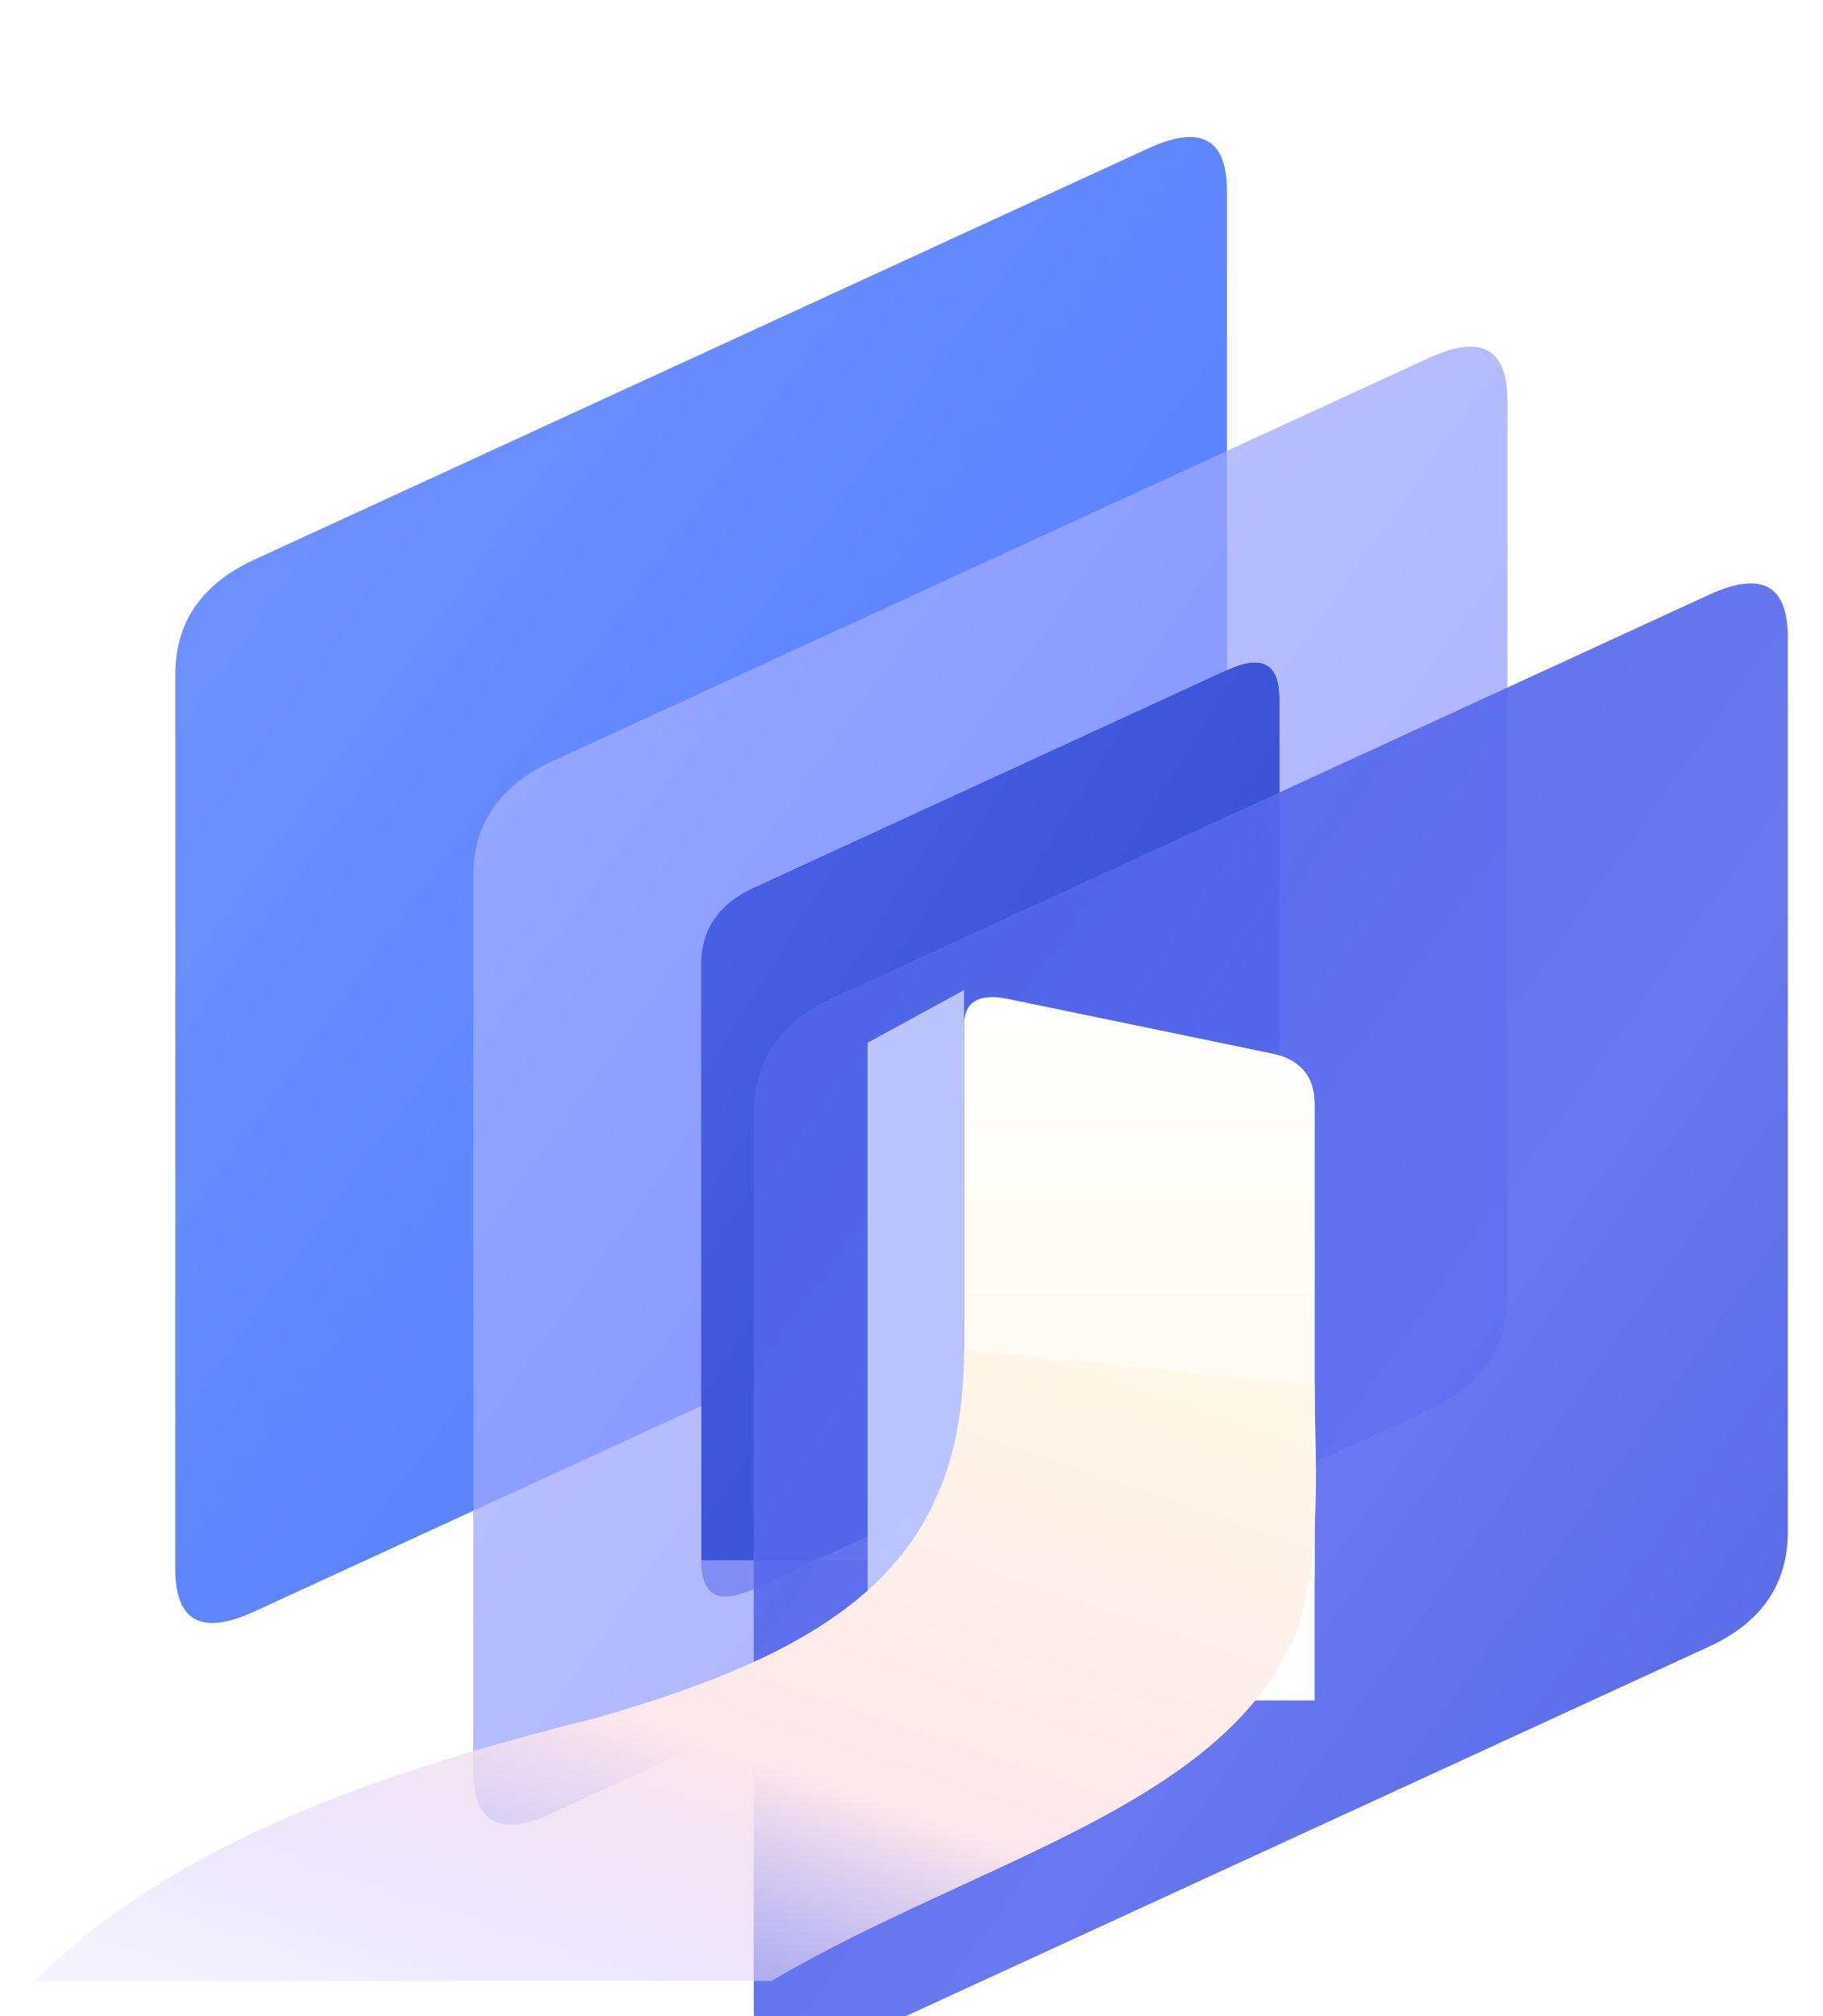
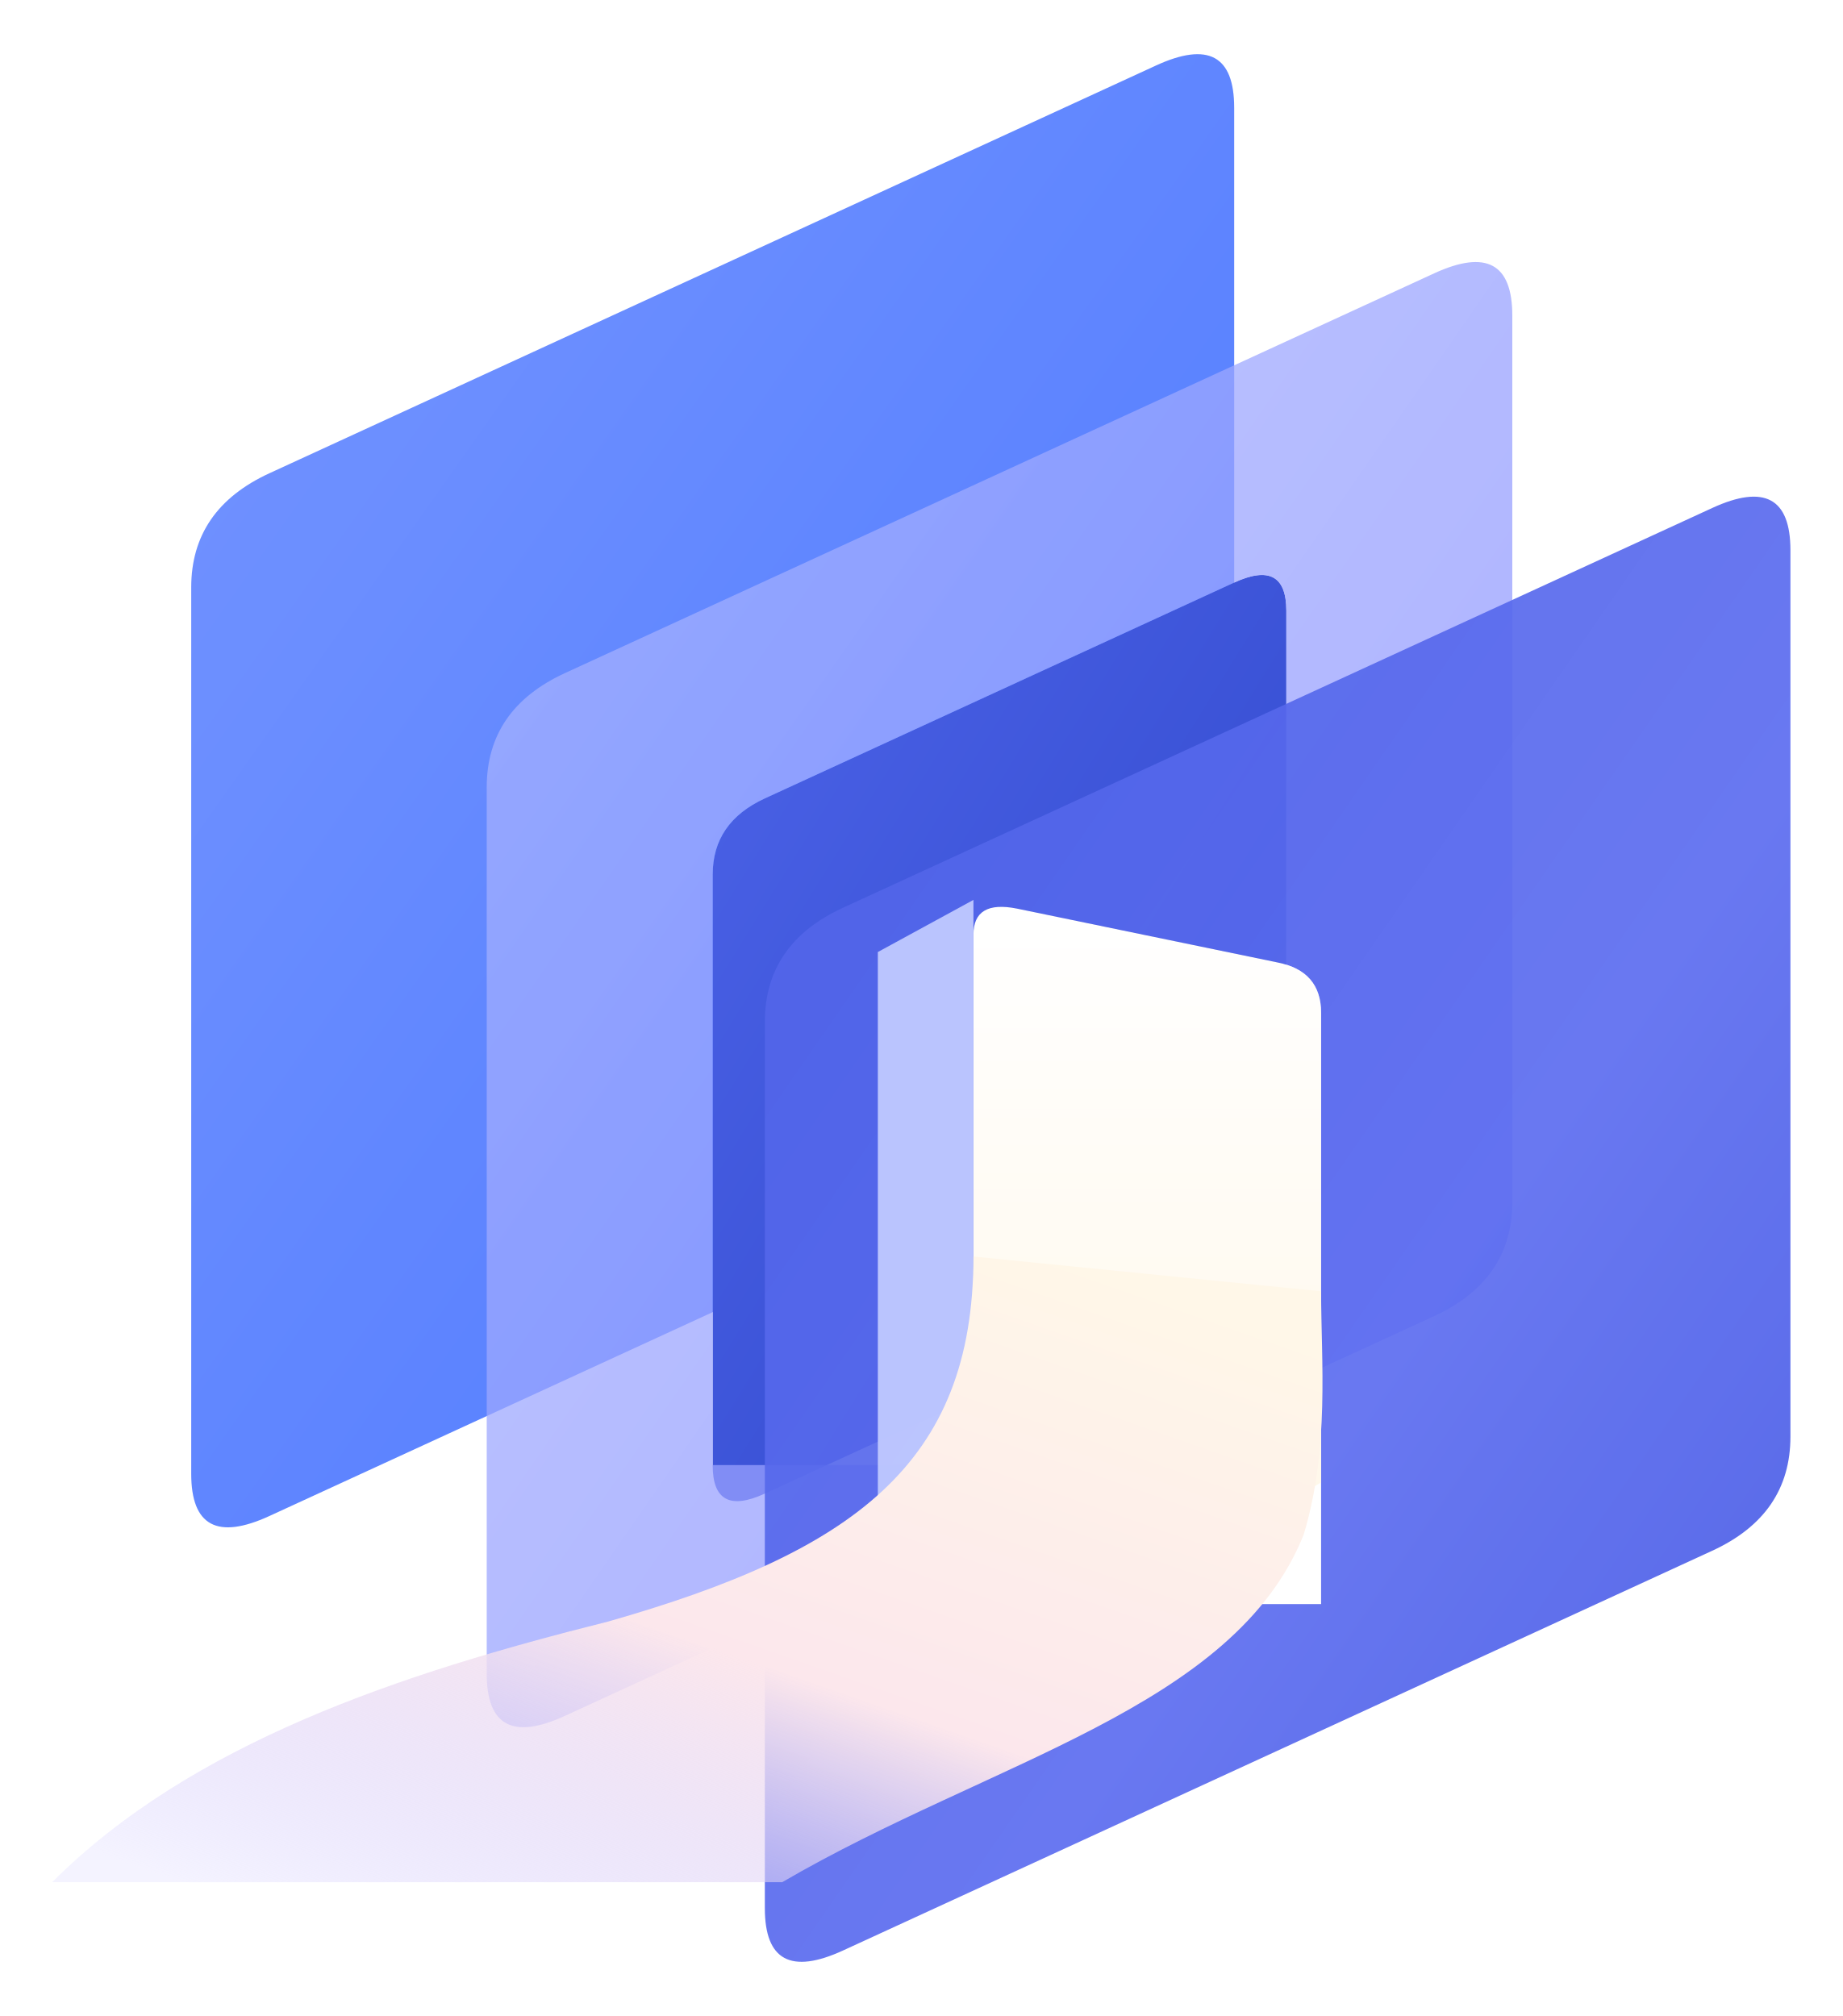
- <svg xmlns="http://www.w3.org/2000/svg" viewBox="2 7 104 115" role="img" aria-label="JADARAH symbol">
+ <svg xmlns="http://www.w3.org/2000/svg" viewBox="1 11.7 106 116" role="img" aria-label="JADARAH symbol">
  <defs>
    <linearGradient id="a" x1="0" y1="0" x2="1" y2="1">
      <stop offset="0" stop-color="#6A8CFF" />
      <stop offset="1" stop-color="#3B6CFF" />
    </linearGradient>
    <linearGradient id="b" x1="0" y1="0" x2="1" y2="1">
      <stop offset="0" stop-color="#A9B8FF" />
      <stop offset="1" stop-color="#8A8DFF" />
    </linearGradient>
    <linearGradient id="t" x1="0" y1="0" x2="1" y2="1">
      <stop offset="0" stop-color="#4C63E8" />
      <stop offset="1" stop-color="#2E46C9" />
    </linearGradient>
    <linearGradient id="c" x1="0" y1="0" x2="1" y2="1">
      <stop offset="0" stop-color="#4E62E6" />
      <stop offset=".6" stop-color="#5C6CF0" />
      <stop offset="1" stop-color="#4459E2" />
    </linearGradient>
    <linearGradient id="d" x1="0" y1="0" x2="0" y2="1">
      <stop offset="0" stop-color="#FFFFFF" />
      <stop offset="1" stop-color="#FFF7E8" />
    </linearGradient>
    <linearGradient id="p" x1=".8" y1="0" x2=".1" y2="1">
      <stop offset="0" stop-color="#FFF7E8" />
      <stop offset=".55" stop-color="#FCE7EC" />
      <stop offset="1" stop-color="#C9C3FF" stop-opacity=".2" />
    </linearGradient>
  </defs>
  <path d="M12,45.5 Q12,41 16.5,38.93 L67.5,15.47 Q72,13.4 72,17.9 L72,68.9 Q72,73.4 67.5,75.47 L16.5,98.93 Q12,101 12,96.5 Z" fill="url(#a)" opacity=".92" />
  <path d="M42,62.02 Q42,59.02 45,57.64 L72,45.22 Q75,43.84 75,46.84 L75,80.84 Q75,83.84 72,85.22 L45,97.64 Q42,99.02 42,96.02 Z" fill="url(#t)" />
  <path d="M29,57 Q29,52.5 33.5,50.43 L83.5,27.43 Q88,25.36 88,29.86 L88,80.86 Q88,85.36 83.5,87.43 L33.5,110.43 Q29,112.5 29,108 Z M42,96 L42,62.02 Q42,59.02 45,57.64 L72,45.22 Q75,43.84 75,46.84 L75,96 Z" fill="url(#b)" fill-rule="evenodd" opacity=".74" />
  <path d="M45,70.5 Q45,66 49.5,63.93 L99.5,40.93 Q104,38.86 104,43.36 L104,94.36 Q104,98.86 99.5,100.93 L49.5,123.93 Q45,126 45,121.5 Z M57,104 L57,65.48 Q57,63.48 59.5,63.98 L74.5,67.08 Q77,67.58 77,69.98 L77,104 Z" fill="url(#c)" fill-rule="evenodd" opacity=".92" />
  <path d="M57,100 L57,65.48 Q57,63.48 59.5,63.98 L74.5,67.08 Q77,67.58 77,69.98 L77,97 Q67,103 57,100 Z" fill="url(#d)" />
  <path d="M51.5,66.48 L57,63.48 L57,100 L51.5,102 Z" fill="#BFC8FF" opacity=".95" />
  <path d="M57,84 C57,96 50,101 36,105 C24,108 12,112 4,120 L46,120 C58,113 72,110 76,100 C77.5,95 77,90 77,86 Z" fill="url(#p)" />
</svg>
